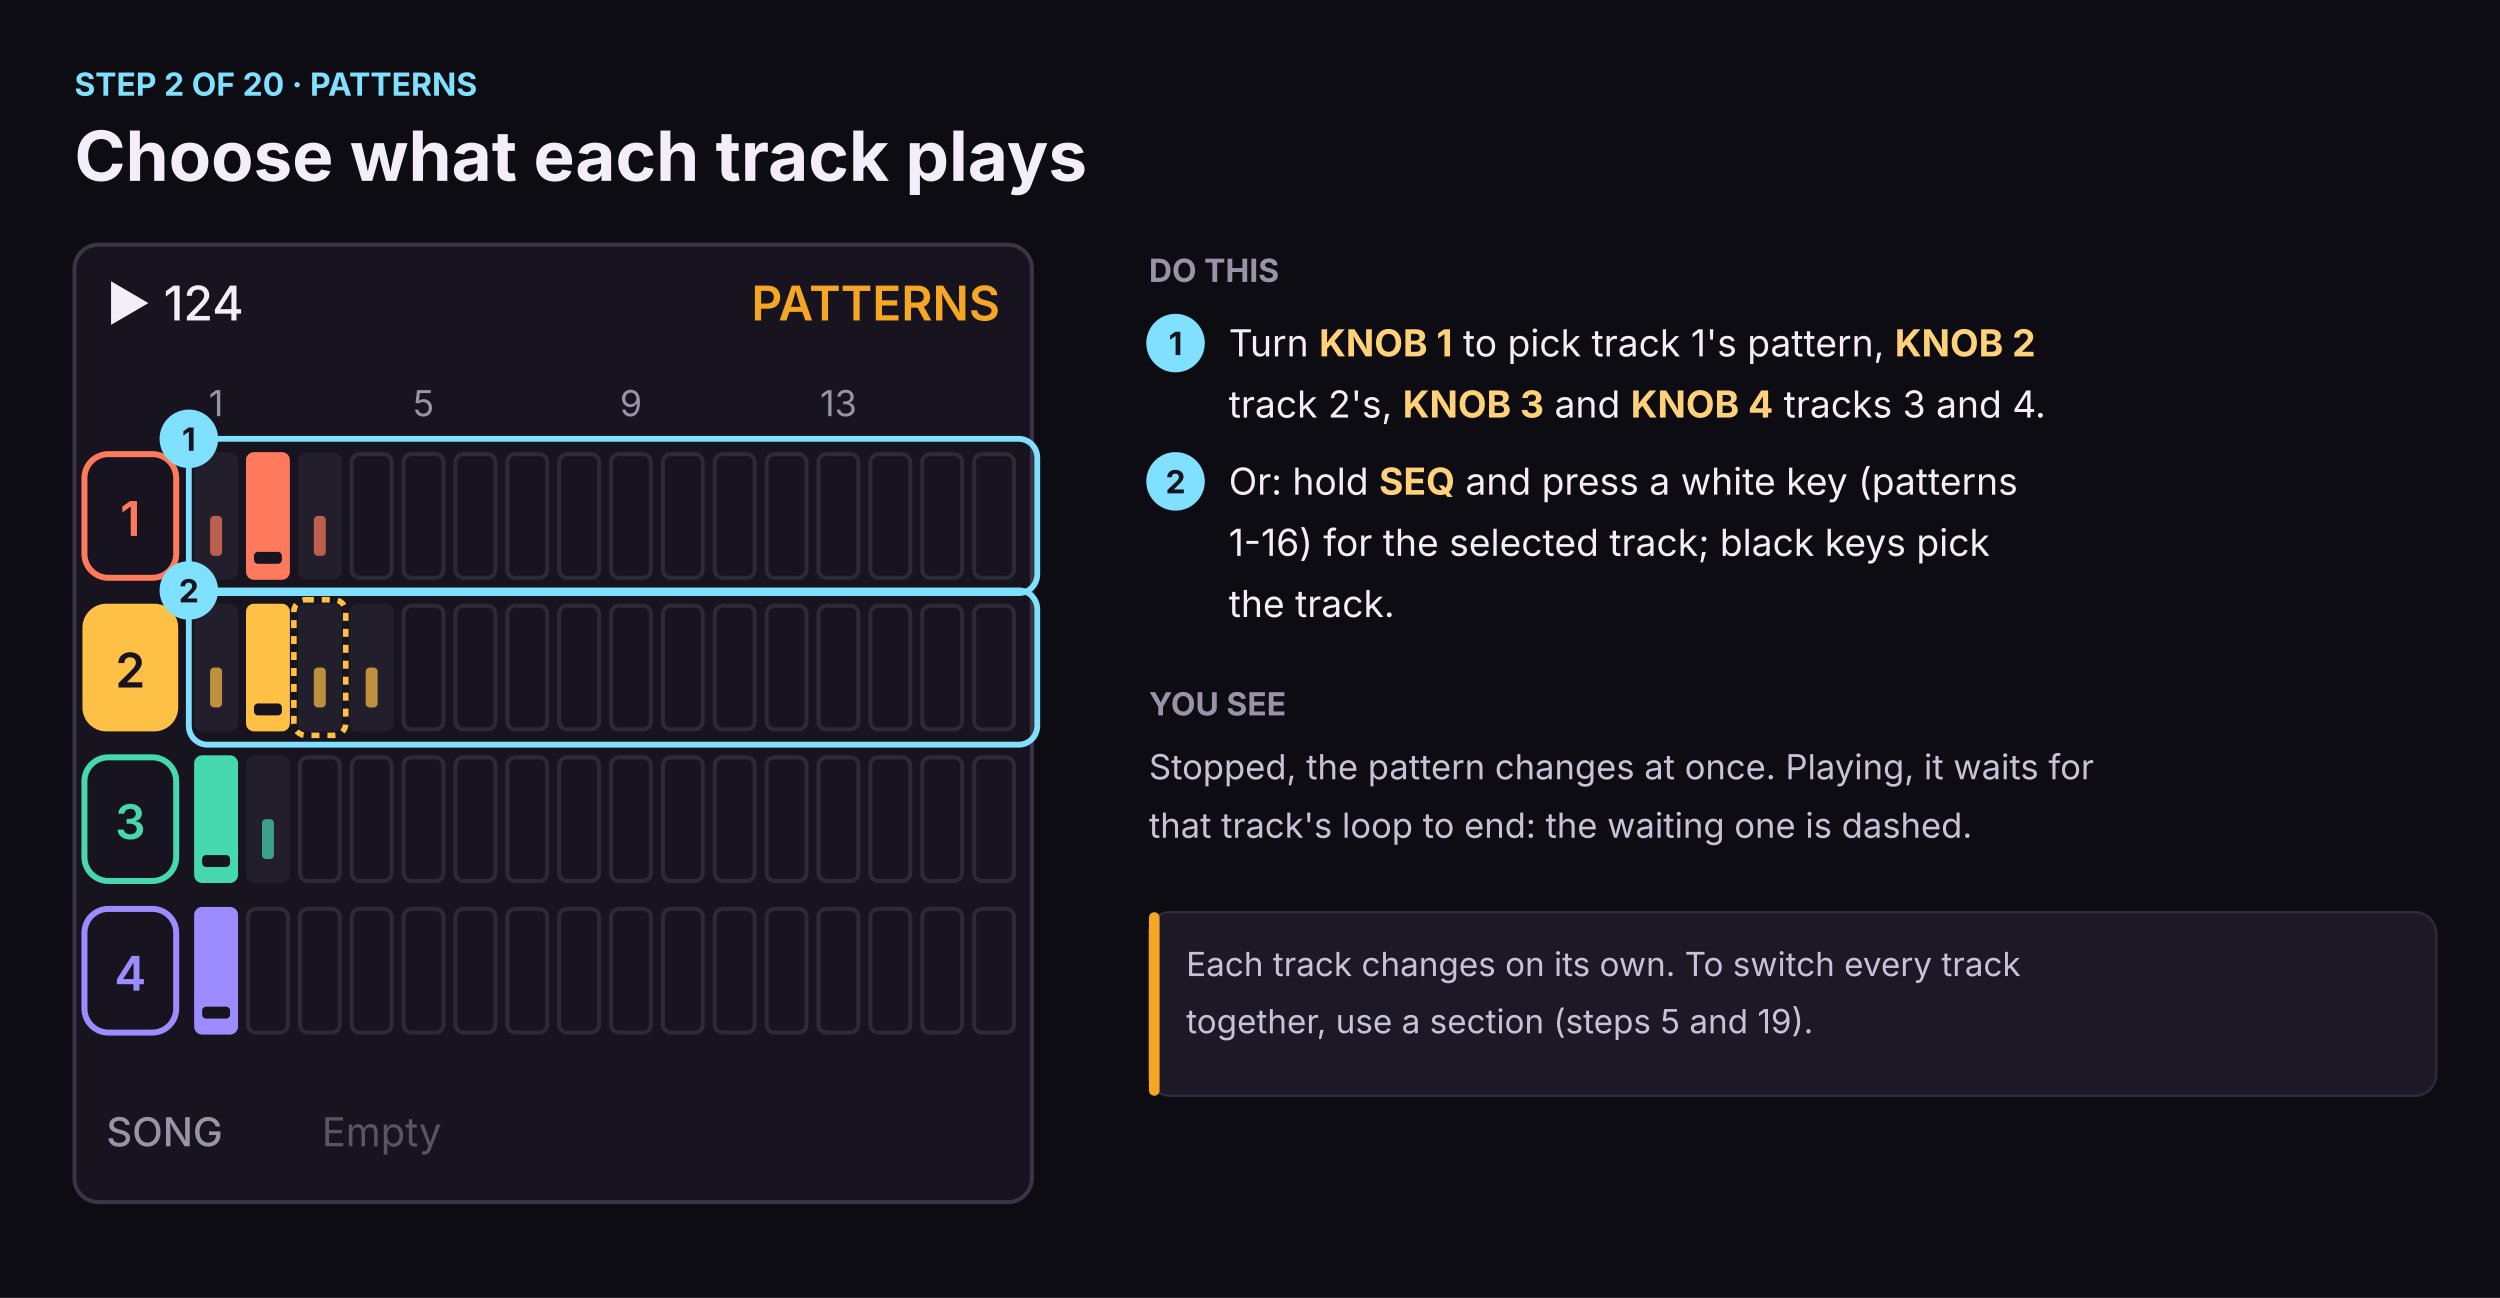
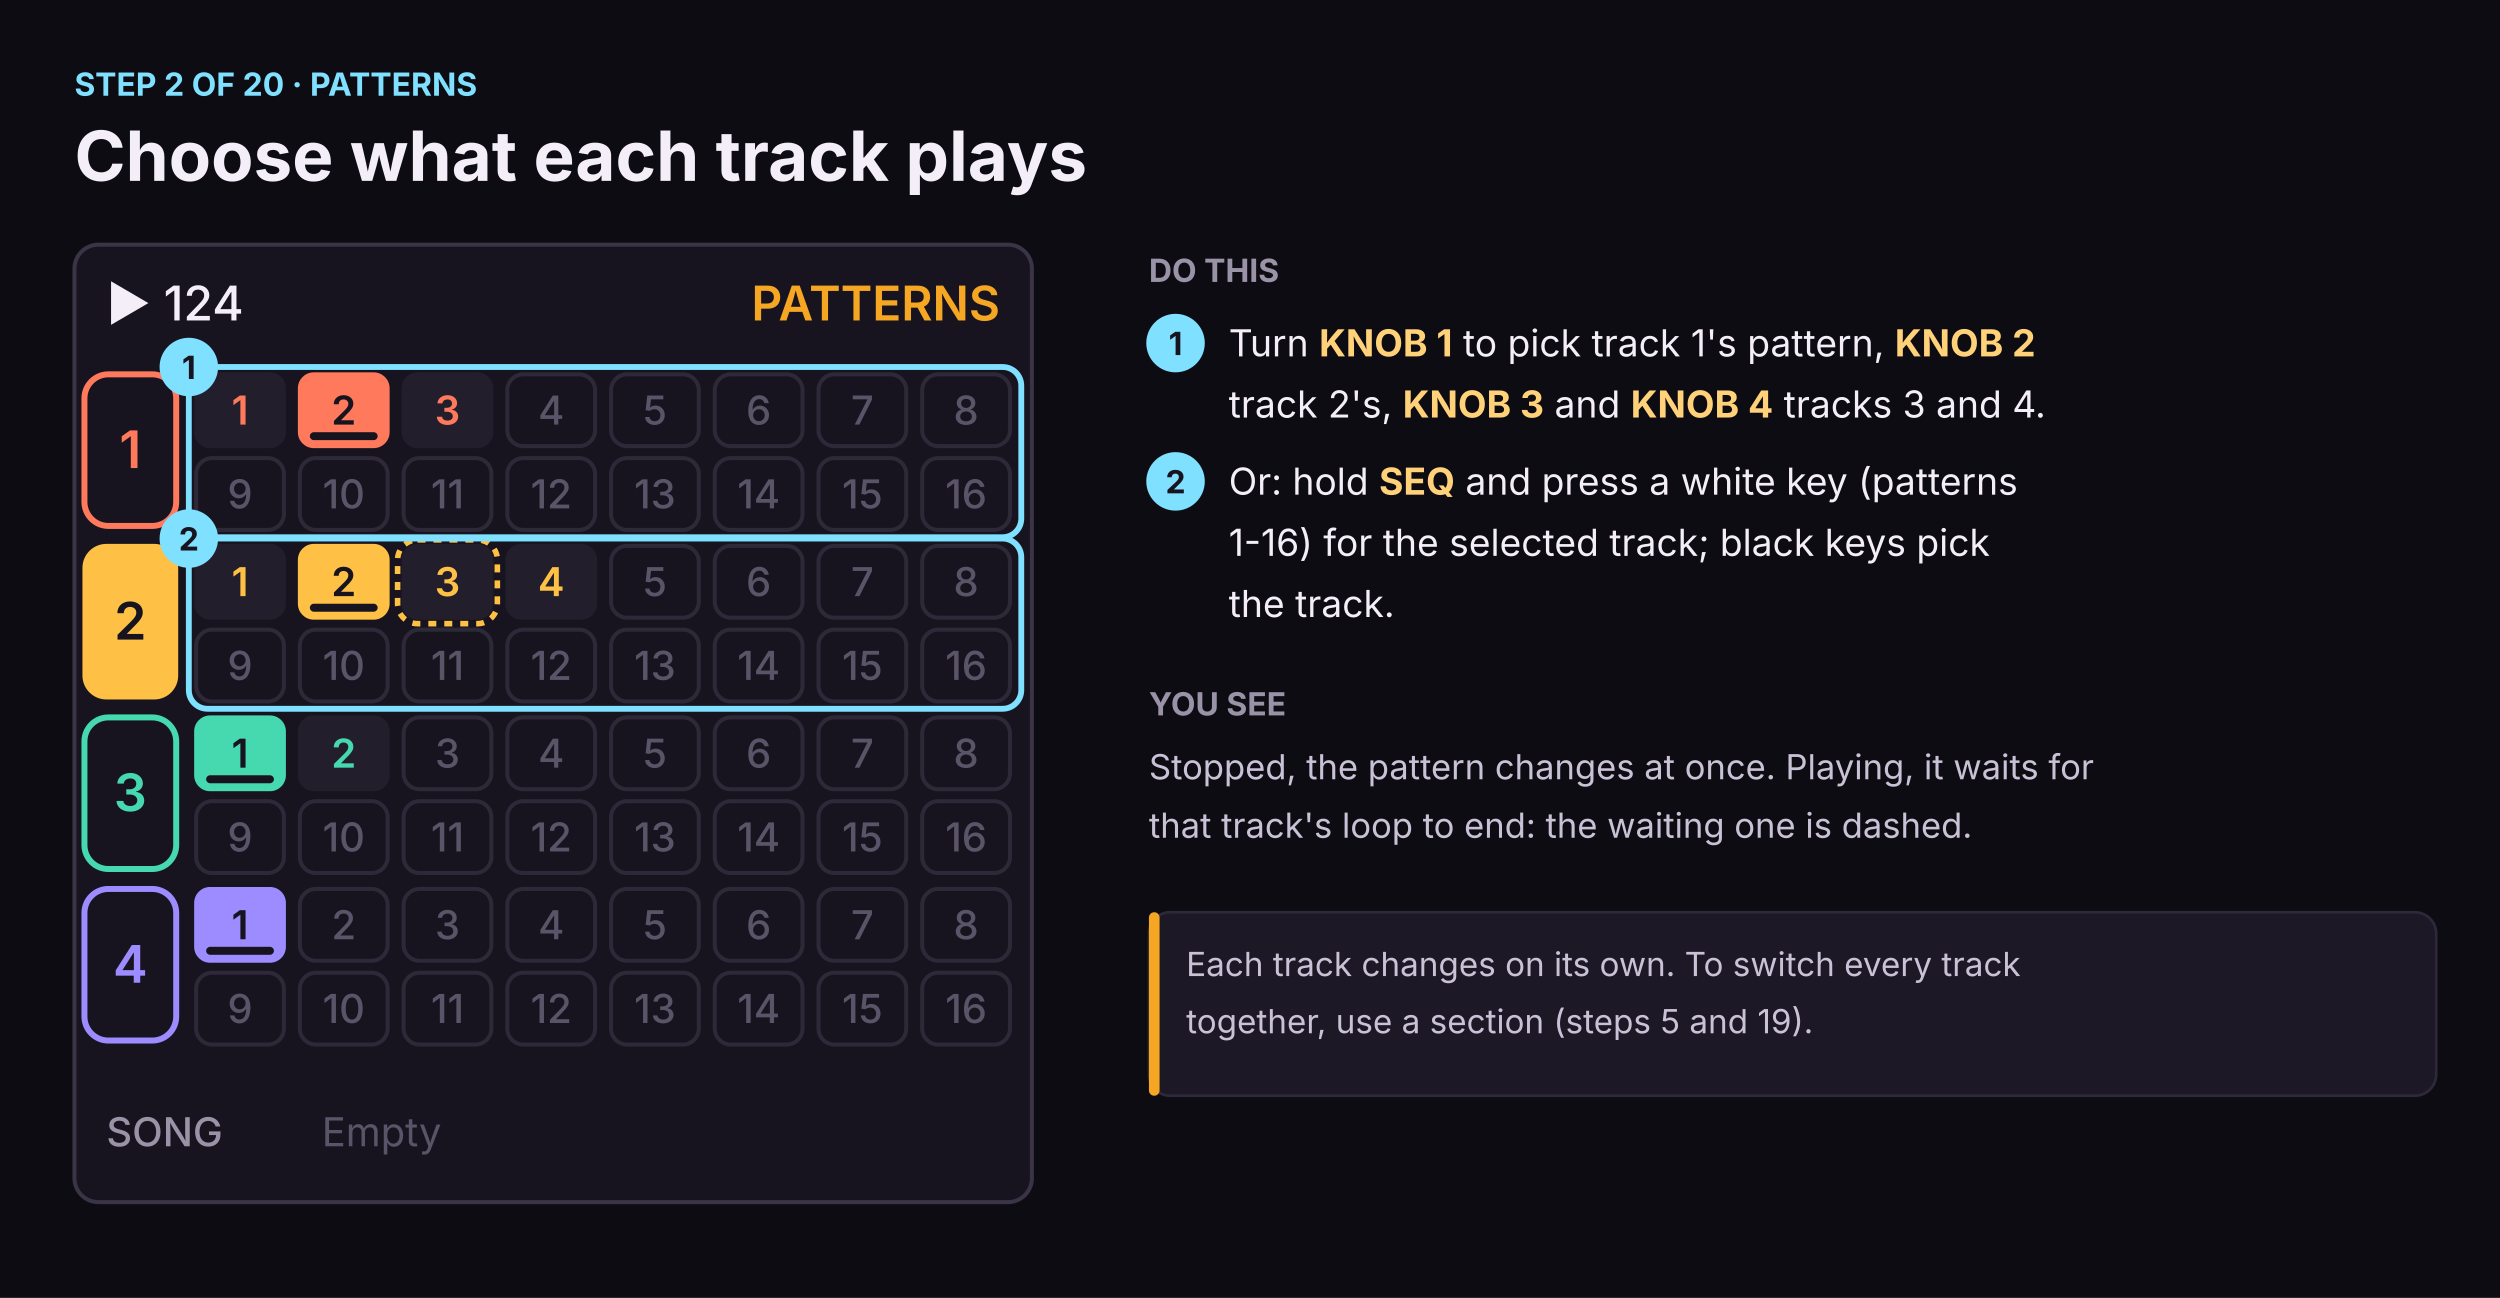
<svg xmlns="http://www.w3.org/2000/svg" viewBox="0 0 940 488" width="940" height="488" font-family="Rubik, Inter, 'Helvetica Neue', Arial, sans-serif">
  <rect x="0" y="0" width="940" height="488" rx="0" fill="#0E0C13" />
  <defs>
    <clipPath id="scr">
      <rect width="240" height="240" rx="6" />
    </clipPath>
  </defs>
  <text x="28" y="36" font-size="12" fill="#7FE0FF" text-anchor="start" font-weight="700">STEP 2 OF 20  ·  PATTERNS</text>
  <text x="28" y="68" font-size="26" fill="#F3EEF8" text-anchor="start" font-weight="700">Choose what each track plays</text>
  <g transform="translate(28 92) scale(1.5)">
    <g clip-path="url(#scr)">
      <rect x="0" y="0" width="240" height="240" rx="0" fill="#17141F" />
      <text x="8" y="19" font-size="12" fill="#F3EEF8" text-anchor="start" font-weight="500">▶ 124</text>
      <text x="232" y="19" font-size="12" fill="#F5A623" text-anchor="end" font-weight="600">PATTERNS</text>
-       <text x="35.5" y="43" font-size="9" fill="#9A93A8" text-anchor="middle" font-weight="400">1</text>
-       <text x="87.5" y="43" font-size="9" fill="#9A93A8" text-anchor="middle" font-weight="400">5</text>
-       <text x="139.5" y="43" font-size="9" fill="#9A93A8" text-anchor="middle" font-weight="400">9</text>
-       <text x="191.5" y="43" font-size="9" fill="#9A93A8" text-anchor="middle" font-weight="400">13</text>
-       <rect x="2.5" y="52.5" width="23" height="31" rx="6" fill="#17141F" stroke="#FF7A5C" stroke-width="1.5" />
-       <text x="14" y="73" font-size="12" fill="#FF7A5C" text-anchor="middle" font-weight="600">1</text>
-       <rect x="30" y="52" width="11" height="32" rx="2" fill="#221E2C" />
-       <rect x="34" y="68" width="3" height="10" rx="1" fill="#FF7A5C" opacity="0.7" />
-       <rect x="43" y="52" width="11" height="32" rx="2" fill="#FF7A5C" />
-       <rect x="45" y="77" width="7" height="3" rx="1" fill="#17141F" />
-       <rect x="56" y="52" width="11" height="32" rx="2" fill="#221E2C" />
-       <rect x="60" y="68" width="3" height="10" rx="1" fill="#FF7A5C" opacity="0.7" />
-       <rect x="69.5" y="52.5" width="10" height="31" rx="2" fill="none" stroke="#2E2939" stroke-width="1" />
-       <rect x="82.5" y="52.5" width="10" height="31" rx="2" fill="none" stroke="#2E2939" stroke-width="1" />
-       <rect x="95.5" y="52.5" width="10" height="31" rx="2" fill="none" stroke="#2E2939" stroke-width="1" />
-       <rect x="108.5" y="52.5" width="10" height="31" rx="2" fill="none" stroke="#2E2939" stroke-width="1" />
-       <rect x="121.5" y="52.5" width="10" height="31" rx="2" fill="none" stroke="#2E2939" stroke-width="1" />
-       <rect x="134.5" y="52.5" width="10" height="31" rx="2" fill="none" stroke="#2E2939" stroke-width="1" />
-       <rect x="147.5" y="52.5" width="10" height="31" rx="2" fill="none" stroke="#2E2939" stroke-width="1" />
-       <rect x="160.5" y="52.5" width="10" height="31" rx="2" fill="none" stroke="#2E2939" stroke-width="1" />
-       <rect x="173.5" y="52.5" width="10" height="31" rx="2" fill="none" stroke="#2E2939" stroke-width="1" />
-       <rect x="186.5" y="52.5" width="10" height="31" rx="2" fill="none" stroke="#2E2939" stroke-width="1" />
-       <rect x="199.5" y="52.5" width="10" height="31" rx="2" fill="none" stroke="#2E2939" stroke-width="1" />
-       <rect x="212.5" y="52.5" width="10" height="31" rx="2" fill="none" stroke="#2E2939" stroke-width="1" />
-       <rect x="225.5" y="52.5" width="10" height="31" rx="2" fill="none" stroke="#2E2939" stroke-width="1" />
-       <rect x="2" y="90" width="24" height="32" rx="6" fill="#FFC145" />
-       <text x="14" y="111" font-size="12" fill="#17141F" text-anchor="middle" font-weight="600">2</text>
-       <rect x="30" y="90" width="11" height="32" rx="2" fill="#221E2C" />
-       <rect x="34" y="106" width="3" height="10" rx="1" fill="#FFC145" opacity="0.7" />
-       <rect x="43" y="90" width="11" height="32" rx="2" fill="#FFC145" />
-       <rect x="45" y="115" width="7" height="3" rx="1" fill="#17141F" />
-       <rect x="56" y="90" width="11" height="32" rx="2" fill="#221E2C" />
-       <rect x="60" y="106" width="3" height="10" rx="1" fill="#FFC145" opacity="0.7" />
-       <rect x="55" y="89" width="13" height="34" rx="3" fill="none" stroke="#FFC145" stroke-width="1.4" stroke-dasharray="2 2" />
-       <rect x="69" y="90" width="11" height="32" rx="2" fill="#221E2C" />
-       <rect x="73" y="106" width="3" height="10" rx="1" fill="#FFC145" opacity="0.7" />
-       <rect x="82.5" y="90.5" width="10" height="31" rx="2" fill="none" stroke="#2E2939" stroke-width="1" />
-       <rect x="95.5" y="90.5" width="10" height="31" rx="2" fill="none" stroke="#2E2939" stroke-width="1" />
-       <rect x="108.5" y="90.5" width="10" height="31" rx="2" fill="none" stroke="#2E2939" stroke-width="1" />
-       <rect x="121.5" y="90.5" width="10" height="31" rx="2" fill="none" stroke="#2E2939" stroke-width="1" />
-       <rect x="134.5" y="90.5" width="10" height="31" rx="2" fill="none" stroke="#2E2939" stroke-width="1" />
-       <rect x="147.5" y="90.5" width="10" height="31" rx="2" fill="none" stroke="#2E2939" stroke-width="1" />
-       <rect x="160.5" y="90.5" width="10" height="31" rx="2" fill="none" stroke="#2E2939" stroke-width="1" />
-       <rect x="173.5" y="90.5" width="10" height="31" rx="2" fill="none" stroke="#2E2939" stroke-width="1" />
-       <rect x="186.5" y="90.5" width="10" height="31" rx="2" fill="none" stroke="#2E2939" stroke-width="1" />
-       <rect x="199.5" y="90.5" width="10" height="31" rx="2" fill="none" stroke="#2E2939" stroke-width="1" />
-       <rect x="212.5" y="90.5" width="10" height="31" rx="2" fill="none" stroke="#2E2939" stroke-width="1" />
-       <rect x="225.5" y="90.5" width="10" height="31" rx="2" fill="none" stroke="#2E2939" stroke-width="1" />
-       <rect x="2.5" y="128.5" width="23" height="31" rx="6" fill="#17141F" stroke="#46D9B0" stroke-width="1.5" />
-       <text x="14" y="149" font-size="12" fill="#46D9B0" text-anchor="middle" font-weight="600">3</text>
-       <rect x="30" y="128" width="11" height="32" rx="2" fill="#46D9B0" />
-       <rect x="32" y="153" width="7" height="3" rx="1" fill="#17141F" />
-       <rect x="43" y="128" width="11" height="32" rx="2" fill="#221E2C" />
-       <rect x="47" y="144" width="3" height="10" rx="1" fill="#46D9B0" opacity="0.7" />
-       <rect x="56.5" y="128.5" width="10" height="31" rx="2" fill="none" stroke="#2E2939" stroke-width="1" />
-       <rect x="69.5" y="128.5" width="10" height="31" rx="2" fill="none" stroke="#2E2939" stroke-width="1" />
-       <rect x="82.5" y="128.5" width="10" height="31" rx="2" fill="none" stroke="#2E2939" stroke-width="1" />
-       <rect x="95.5" y="128.5" width="10" height="31" rx="2" fill="none" stroke="#2E2939" stroke-width="1" />
-       <rect x="108.5" y="128.5" width="10" height="31" rx="2" fill="none" stroke="#2E2939" stroke-width="1" />
-       <rect x="121.5" y="128.5" width="10" height="31" rx="2" fill="none" stroke="#2E2939" stroke-width="1" />
-       <rect x="134.5" y="128.5" width="10" height="31" rx="2" fill="none" stroke="#2E2939" stroke-width="1" />
-       <rect x="147.5" y="128.5" width="10" height="31" rx="2" fill="none" stroke="#2E2939" stroke-width="1" />
-       <rect x="160.5" y="128.5" width="10" height="31" rx="2" fill="none" stroke="#2E2939" stroke-width="1" />
-       <rect x="173.5" y="128.5" width="10" height="31" rx="2" fill="none" stroke="#2E2939" stroke-width="1" />
-       <rect x="186.5" y="128.5" width="10" height="31" rx="2" fill="none" stroke="#2E2939" stroke-width="1" />
-       <rect x="199.5" y="128.5" width="10" height="31" rx="2" fill="none" stroke="#2E2939" stroke-width="1" />
-       <rect x="212.5" y="128.5" width="10" height="31" rx="2" fill="none" stroke="#2E2939" stroke-width="1" />
-       <rect x="225.5" y="128.5" width="10" height="31" rx="2" fill="none" stroke="#2E2939" stroke-width="1" />
-       <rect x="2.5" y="166.5" width="23" height="31" rx="6" fill="#17141F" stroke="#9D8CFF" stroke-width="1.5" />
-       <text x="14" y="187" font-size="12" fill="#9D8CFF" text-anchor="middle" font-weight="600">4</text>
-       <rect x="30" y="166" width="11" height="32" rx="2" fill="#9D8CFF" />
-       <rect x="32" y="191" width="7" height="3" rx="1" fill="#17141F" />
-       <rect x="43.5" y="166.5" width="10" height="31" rx="2" fill="none" stroke="#2E2939" stroke-width="1" />
-       <rect x="56.5" y="166.5" width="10" height="31" rx="2" fill="none" stroke="#2E2939" stroke-width="1" />
-       <rect x="69.5" y="166.5" width="10" height="31" rx="2" fill="none" stroke="#2E2939" stroke-width="1" />
-       <rect x="82.5" y="166.5" width="10" height="31" rx="2" fill="none" stroke="#2E2939" stroke-width="1" />
-       <rect x="95.5" y="166.5" width="10" height="31" rx="2" fill="none" stroke="#2E2939" stroke-width="1" />
-       <rect x="108.5" y="166.5" width="10" height="31" rx="2" fill="none" stroke="#2E2939" stroke-width="1" />
-       <rect x="121.5" y="166.5" width="10" height="31" rx="2" fill="none" stroke="#2E2939" stroke-width="1" />
-       <rect x="134.5" y="166.5" width="10" height="31" rx="2" fill="none" stroke="#2E2939" stroke-width="1" />
-       <rect x="147.5" y="166.5" width="10" height="31" rx="2" fill="none" stroke="#2E2939" stroke-width="1" />
-       <rect x="160.5" y="166.5" width="10" height="31" rx="2" fill="none" stroke="#2E2939" stroke-width="1" />
-       <rect x="173.5" y="166.5" width="10" height="31" rx="2" fill="none" stroke="#2E2939" stroke-width="1" />
-       <rect x="186.5" y="166.5" width="10" height="31" rx="2" fill="none" stroke="#2E2939" stroke-width="1" />
-       <rect x="199.5" y="166.5" width="10" height="31" rx="2" fill="none" stroke="#2E2939" stroke-width="1" />
-       <rect x="212.5" y="166.5" width="10" height="31" rx="2" fill="none" stroke="#2E2939" stroke-width="1" />
-       <rect x="225.5" y="166.5" width="10" height="31" rx="2" fill="none" stroke="#2E2939" stroke-width="1" />
+       <rect x="2.5" y="32.5" width="23" height="38" rx="6" fill="#17141F" stroke="#FF7A5C" stroke-width="1.5" />
+       <text x="14" y="56" font-size="13" fill="#FF7A5C" text-anchor="middle" font-weight="600">1</text>
+       <rect x="30" y="32" width="23" height="19" rx="4" fill="#221E2C" />
+       <text x="41.5" y="45.1" font-size="10" fill="#FF7A5C" text-anchor="middle" font-weight="600">1</text>
+       <rect x="56" y="32" width="23" height="19" rx="4" fill="#FF7A5C" />
+       <text x="67.5" y="45.1" font-size="10" fill="#17141F" text-anchor="middle" font-weight="600">2</text>
+       <rect x="82" y="32" width="23" height="19" rx="4" fill="#221E2C" />
+       <text x="93.5" y="45.1" font-size="10" fill="#FF7A5C" text-anchor="middle" font-weight="600">3</text>
+       <rect x="108.5" y="32.5" width="22" height="18" rx="4" fill="none" stroke="#2E2939" stroke-width="1" />
+       <text x="119.5" y="45.1" font-size="10" fill="#5A5468" text-anchor="middle" font-weight="500">4</text>
+       <rect x="134.5" y="32.5" width="22" height="18" rx="4" fill="none" stroke="#2E2939" stroke-width="1" />
+       <text x="145.5" y="45.1" font-size="10" fill="#5A5468" text-anchor="middle" font-weight="500">5</text>
+       <rect x="160.5" y="32.5" width="22" height="18" rx="4" fill="none" stroke="#2E2939" stroke-width="1" />
+       <text x="171.5" y="45.1" font-size="10" fill="#5A5468" text-anchor="middle" font-weight="500">6</text>
+       <rect x="186.5" y="32.5" width="22" height="18" rx="4" fill="none" stroke="#2E2939" stroke-width="1" />
+       <text x="197.5" y="45.1" font-size="10" fill="#5A5468" text-anchor="middle" font-weight="500">7</text>
+       <rect x="212.5" y="32.5" width="22" height="18" rx="4" fill="none" stroke="#2E2939" stroke-width="1" />
+       <text x="223.5" y="45.1" font-size="10" fill="#5A5468" text-anchor="middle" font-weight="500">8</text>
+       <rect x="30.5" y="53.5" width="22" height="18" rx="4" fill="none" stroke="#2E2939" stroke-width="1" />
+       <text x="41.5" y="66.1" font-size="10" fill="#5A5468" text-anchor="middle" font-weight="500">9</text>
+       <rect x="56.5" y="53.5" width="22" height="18" rx="4" fill="none" stroke="#2E2939" stroke-width="1" />
+       <text x="67.5" y="66.1" font-size="10" fill="#5A5468" text-anchor="middle" font-weight="500">10</text>
+       <rect x="82.5" y="53.5" width="22" height="18" rx="4" fill="none" stroke="#2E2939" stroke-width="1" />
+       <text x="93.5" y="66.1" font-size="10" fill="#5A5468" text-anchor="middle" font-weight="500">11</text>
+       <rect x="108.5" y="53.5" width="22" height="18" rx="4" fill="none" stroke="#2E2939" stroke-width="1" />
+       <text x="119.5" y="66.1" font-size="10" fill="#5A5468" text-anchor="middle" font-weight="500">12</text>
+       <rect x="134.5" y="53.5" width="22" height="18" rx="4" fill="none" stroke="#2E2939" stroke-width="1" />
+       <text x="145.5" y="66.1" font-size="10" fill="#5A5468" text-anchor="middle" font-weight="500">13</text>
+       <rect x="160.5" y="53.5" width="22" height="18" rx="4" fill="none" stroke="#2E2939" stroke-width="1" />
+       <text x="171.5" y="66.1" font-size="10" fill="#5A5468" text-anchor="middle" font-weight="500">14</text>
+       <rect x="186.5" y="53.5" width="22" height="18" rx="4" fill="none" stroke="#2E2939" stroke-width="1" />
+       <text x="197.5" y="66.1" font-size="10" fill="#5A5468" text-anchor="middle" font-weight="500">15</text>
+       <rect x="212.5" y="53.5" width="22" height="18" rx="4" fill="none" stroke="#2E2939" stroke-width="1" />
+       <text x="223.5" y="66.1" font-size="10" fill="#5A5468" text-anchor="middle" font-weight="500">16</text>
+       <rect x="59" y="47" width="17" height="2" rx="1" fill="#17141F" />
+       <rect x="2" y="75" width="24" height="39" rx="6" fill="#FFC145" />
+       <text x="14" y="99" font-size="13" fill="#17141F" text-anchor="middle" font-weight="600">2</text>
+       <rect x="30" y="75" width="23" height="19" rx="4" fill="#221E2C" />
+       <text x="41.5" y="88.1" font-size="10" fill="#FFC145" text-anchor="middle" font-weight="600">1</text>
+       <rect x="56" y="75" width="23" height="19" rx="4" fill="#FFC145" />
+       <text x="67.5" y="88.1" font-size="10" fill="#17141F" text-anchor="middle" font-weight="600">2</text>
+       <rect x="82" y="75" width="23" height="19" rx="4" fill="#221E2C" />
+       <text x="93.5" y="88.1" font-size="10" fill="#FFC145" text-anchor="middle" font-weight="600">3</text>
+       <rect x="81" y="74" width="25" height="21" rx="5" fill="none" stroke="#FFC145" stroke-width="1.4" stroke-dasharray="2 2" />
+       <rect x="108" y="75" width="23" height="19" rx="4" fill="#221E2C" />
+       <text x="119.5" y="88.1" font-size="10" fill="#FFC145" text-anchor="middle" font-weight="600">4</text>
+       <rect x="134.5" y="75.5" width="22" height="18" rx="4" fill="none" stroke="#2E2939" stroke-width="1" />
+       <text x="145.5" y="88.1" font-size="10" fill="#5A5468" text-anchor="middle" font-weight="500">5</text>
+       <rect x="160.5" y="75.5" width="22" height="18" rx="4" fill="none" stroke="#2E2939" stroke-width="1" />
+       <text x="171.5" y="88.1" font-size="10" fill="#5A5468" text-anchor="middle" font-weight="500">6</text>
+       <rect x="186.5" y="75.5" width="22" height="18" rx="4" fill="none" stroke="#2E2939" stroke-width="1" />
+       <text x="197.5" y="88.1" font-size="10" fill="#5A5468" text-anchor="middle" font-weight="500">7</text>
+       <rect x="212.5" y="75.5" width="22" height="18" rx="4" fill="none" stroke="#2E2939" stroke-width="1" />
+       <text x="223.5" y="88.1" font-size="10" fill="#5A5468" text-anchor="middle" font-weight="500">8</text>
+       <rect x="30.5" y="96.5" width="22" height="18" rx="4" fill="none" stroke="#2E2939" stroke-width="1" />
+       <text x="41.5" y="109.1" font-size="10" fill="#5A5468" text-anchor="middle" font-weight="500">9</text>
+       <rect x="56.5" y="96.5" width="22" height="18" rx="4" fill="none" stroke="#2E2939" stroke-width="1" />
+       <text x="67.5" y="109.1" font-size="10" fill="#5A5468" text-anchor="middle" font-weight="500">10</text>
+       <rect x="82.5" y="96.5" width="22" height="18" rx="4" fill="none" stroke="#2E2939" stroke-width="1" />
+       <text x="93.5" y="109.1" font-size="10" fill="#5A5468" text-anchor="middle" font-weight="500">11</text>
+       <rect x="108.5" y="96.5" width="22" height="18" rx="4" fill="none" stroke="#2E2939" stroke-width="1" />
+       <text x="119.5" y="109.1" font-size="10" fill="#5A5468" text-anchor="middle" font-weight="500">12</text>
+       <rect x="134.5" y="96.5" width="22" height="18" rx="4" fill="none" stroke="#2E2939" stroke-width="1" />
+       <text x="145.5" y="109.1" font-size="10" fill="#5A5468" text-anchor="middle" font-weight="500">13</text>
+       <rect x="160.5" y="96.5" width="22" height="18" rx="4" fill="none" stroke="#2E2939" stroke-width="1" />
+       <text x="171.5" y="109.1" font-size="10" fill="#5A5468" text-anchor="middle" font-weight="500">14</text>
+       <rect x="186.5" y="96.5" width="22" height="18" rx="4" fill="none" stroke="#2E2939" stroke-width="1" />
+       <text x="197.5" y="109.1" font-size="10" fill="#5A5468" text-anchor="middle" font-weight="500">15</text>
+       <rect x="212.5" y="96.5" width="22" height="18" rx="4" fill="none" stroke="#2E2939" stroke-width="1" />
+       <text x="223.5" y="109.1" font-size="10" fill="#5A5468" text-anchor="middle" font-weight="500">16</text>
+       <rect x="59" y="90" width="17" height="2" rx="1" fill="#17141F" />
+       <rect x="2.5" y="118.5" width="23" height="38" rx="6" fill="#17141F" stroke="#46D9B0" stroke-width="1.5" />
+       <text x="14" y="142" font-size="13" fill="#46D9B0" text-anchor="middle" font-weight="600">3</text>
+       <rect x="30" y="118" width="23" height="19" rx="4" fill="#46D9B0" />
+       <text x="41.5" y="131.1" font-size="10" fill="#17141F" text-anchor="middle" font-weight="600">1</text>
+       <rect x="56" y="118" width="23" height="19" rx="4" fill="#221E2C" />
+       <text x="67.5" y="131.1" font-size="10" fill="#46D9B0" text-anchor="middle" font-weight="600">2</text>
+       <rect x="82.5" y="118.5" width="22" height="18" rx="4" fill="none" stroke="#2E2939" stroke-width="1" />
+       <text x="93.5" y="131.1" font-size="10" fill="#5A5468" text-anchor="middle" font-weight="500">3</text>
+       <rect x="108.5" y="118.5" width="22" height="18" rx="4" fill="none" stroke="#2E2939" stroke-width="1" />
+       <text x="119.5" y="131.1" font-size="10" fill="#5A5468" text-anchor="middle" font-weight="500">4</text>
+       <rect x="134.5" y="118.5" width="22" height="18" rx="4" fill="none" stroke="#2E2939" stroke-width="1" />
+       <text x="145.5" y="131.1" font-size="10" fill="#5A5468" text-anchor="middle" font-weight="500">5</text>
+       <rect x="160.5" y="118.5" width="22" height="18" rx="4" fill="none" stroke="#2E2939" stroke-width="1" />
+       <text x="171.5" y="131.1" font-size="10" fill="#5A5468" text-anchor="middle" font-weight="500">6</text>
+       <rect x="186.5" y="118.5" width="22" height="18" rx="4" fill="none" stroke="#2E2939" stroke-width="1" />
+       <text x="197.5" y="131.1" font-size="10" fill="#5A5468" text-anchor="middle" font-weight="500">7</text>
+       <rect x="212.5" y="118.5" width="22" height="18" rx="4" fill="none" stroke="#2E2939" stroke-width="1" />
+       <text x="223.5" y="131.1" font-size="10" fill="#5A5468" text-anchor="middle" font-weight="500">8</text>
+       <rect x="30.5" y="139.5" width="22" height="18" rx="4" fill="none" stroke="#2E2939" stroke-width="1" />
+       <text x="41.5" y="152.1" font-size="10" fill="#5A5468" text-anchor="middle" font-weight="500">9</text>
+       <rect x="56.5" y="139.5" width="22" height="18" rx="4" fill="none" stroke="#2E2939" stroke-width="1" />
+       <text x="67.5" y="152.1" font-size="10" fill="#5A5468" text-anchor="middle" font-weight="500">10</text>
+       <rect x="82.5" y="139.5" width="22" height="18" rx="4" fill="none" stroke="#2E2939" stroke-width="1" />
+       <text x="93.5" y="152.1" font-size="10" fill="#5A5468" text-anchor="middle" font-weight="500">11</text>
+       <rect x="108.5" y="139.5" width="22" height="18" rx="4" fill="none" stroke="#2E2939" stroke-width="1" />
+       <text x="119.5" y="152.1" font-size="10" fill="#5A5468" text-anchor="middle" font-weight="500">12</text>
+       <rect x="134.5" y="139.5" width="22" height="18" rx="4" fill="none" stroke="#2E2939" stroke-width="1" />
+       <text x="145.5" y="152.1" font-size="10" fill="#5A5468" text-anchor="middle" font-weight="500">13</text>
+       <rect x="160.5" y="139.5" width="22" height="18" rx="4" fill="none" stroke="#2E2939" stroke-width="1" />
+       <text x="171.5" y="152.1" font-size="10" fill="#5A5468" text-anchor="middle" font-weight="500">14</text>
+       <rect x="186.5" y="139.5" width="22" height="18" rx="4" fill="none" stroke="#2E2939" stroke-width="1" />
+       <text x="197.5" y="152.1" font-size="10" fill="#5A5468" text-anchor="middle" font-weight="500">15</text>
+       <rect x="212.5" y="139.5" width="22" height="18" rx="4" fill="none" stroke="#2E2939" stroke-width="1" />
+       <text x="223.5" y="152.1" font-size="10" fill="#5A5468" text-anchor="middle" font-weight="500">16</text>
+       <rect x="33" y="133" width="17" height="2" rx="1" fill="#17141F" />
+       <rect x="2.5" y="161.5" width="23" height="38" rx="6" fill="#17141F" stroke="#9D8CFF" stroke-width="1.5" />
+       <text x="14" y="185" font-size="13" fill="#9D8CFF" text-anchor="middle" font-weight="600">4</text>
+       <rect x="30" y="161" width="23" height="19" rx="4" fill="#9D8CFF" />
+       <text x="41.5" y="174.1" font-size="10" fill="#17141F" text-anchor="middle" font-weight="600">1</text>
+       <rect x="56.5" y="161.5" width="22" height="18" rx="4" fill="none" stroke="#2E2939" stroke-width="1" />
+       <text x="67.5" y="174.1" font-size="10" fill="#5A5468" text-anchor="middle" font-weight="500">2</text>
+       <rect x="82.5" y="161.5" width="22" height="18" rx="4" fill="none" stroke="#2E2939" stroke-width="1" />
+       <text x="93.5" y="174.1" font-size="10" fill="#5A5468" text-anchor="middle" font-weight="500">3</text>
+       <rect x="108.5" y="161.5" width="22" height="18" rx="4" fill="none" stroke="#2E2939" stroke-width="1" />
+       <text x="119.5" y="174.1" font-size="10" fill="#5A5468" text-anchor="middle" font-weight="500">4</text>
+       <rect x="134.5" y="161.5" width="22" height="18" rx="4" fill="none" stroke="#2E2939" stroke-width="1" />
+       <text x="145.5" y="174.1" font-size="10" fill="#5A5468" text-anchor="middle" font-weight="500">5</text>
+       <rect x="160.5" y="161.5" width="22" height="18" rx="4" fill="none" stroke="#2E2939" stroke-width="1" />
+       <text x="171.5" y="174.1" font-size="10" fill="#5A5468" text-anchor="middle" font-weight="500">6</text>
+       <rect x="186.5" y="161.5" width="22" height="18" rx="4" fill="none" stroke="#2E2939" stroke-width="1" />
+       <text x="197.5" y="174.1" font-size="10" fill="#5A5468" text-anchor="middle" font-weight="500">7</text>
+       <rect x="212.5" y="161.5" width="22" height="18" rx="4" fill="none" stroke="#2E2939" stroke-width="1" />
+       <text x="223.5" y="174.1" font-size="10" fill="#5A5468" text-anchor="middle" font-weight="500">8</text>
+       <rect x="30.5" y="182.5" width="22" height="18" rx="4" fill="none" stroke="#2E2939" stroke-width="1" />
+       <text x="41.5" y="195.1" font-size="10" fill="#5A5468" text-anchor="middle" font-weight="500">9</text>
+       <rect x="56.5" y="182.5" width="22" height="18" rx="4" fill="none" stroke="#2E2939" stroke-width="1" />
+       <text x="67.5" y="195.1" font-size="10" fill="#5A5468" text-anchor="middle" font-weight="500">10</text>
+       <rect x="82.5" y="182.5" width="22" height="18" rx="4" fill="none" stroke="#2E2939" stroke-width="1" />
+       <text x="93.5" y="195.1" font-size="10" fill="#5A5468" text-anchor="middle" font-weight="500">11</text>
+       <rect x="108.5" y="182.5" width="22" height="18" rx="4" fill="none" stroke="#2E2939" stroke-width="1" />
+       <text x="119.5" y="195.1" font-size="10" fill="#5A5468" text-anchor="middle" font-weight="500">12</text>
+       <rect x="134.5" y="182.5" width="22" height="18" rx="4" fill="none" stroke="#2E2939" stroke-width="1" />
+       <text x="145.5" y="195.1" font-size="10" fill="#5A5468" text-anchor="middle" font-weight="500">13</text>
+       <rect x="160.5" y="182.5" width="22" height="18" rx="4" fill="none" stroke="#2E2939" stroke-width="1" />
+       <text x="171.5" y="195.1" font-size="10" fill="#5A5468" text-anchor="middle" font-weight="500">14</text>
+       <rect x="186.5" y="182.5" width="22" height="18" rx="4" fill="none" stroke="#2E2939" stroke-width="1" />
+       <text x="197.5" y="195.1" font-size="10" fill="#5A5468" text-anchor="middle" font-weight="500">15</text>
+       <rect x="212.5" y="182.5" width="22" height="18" rx="4" fill="none" stroke="#2E2939" stroke-width="1" />
+       <text x="223.5" y="195.1" font-size="10" fill="#5A5468" text-anchor="middle" font-weight="500">16</text>
+       <rect x="33" y="176" width="17" height="2" rx="1" fill="#17141F" />
      <text x="8" y="226" font-size="10" fill="#9A93A8" text-anchor="start" font-weight="500">SONG</text>
      <text x="62" y="226" font-size="10" fill="#5A5468" text-anchor="start" font-weight="400">Empty</text>
    </g>
    <rect width="240" height="240" rx="6" fill="none" stroke="#3A3446" />
  </g>
-   <rect x="71" y="165" width="319" height="58" rx="7" fill="none" stroke="#7FE0FF" stroke-width="2.2" />
-   <circle cx="71" cy="165" r="11" fill="#7FE0FF" />
-   <text x="71" y="169.5" font-size="12" fill="#17141F" text-anchor="middle" font-weight="700">1</text>
-   <rect x="71" y="222" width="319" height="58" rx="7" fill="none" stroke="#7FE0FF" stroke-width="2.2" />
-   <circle cx="71" cy="222" r="11" fill="#7FE0FF" />
-   <text x="71" y="226.5" font-size="12" fill="#17141F" text-anchor="middle" font-weight="700">2</text>
+   <rect x="71" y="138" width="313" height="64" rx="7" fill="none" stroke="#7FE0FF" stroke-width="2.2" />
+   <circle cx="71" cy="138" r="11" fill="#7FE0FF" />
+   <text x="71" y="142.5" font-size="12" fill="#17141F" text-anchor="middle" font-weight="700">1</text>
+   <rect x="71" y="202.5" width="313" height="64" rx="7" fill="none" stroke="#7FE0FF" stroke-width="2.2" />
+   <circle cx="71" cy="202.5" r="11" fill="#7FE0FF" />
+   <text x="71" y="207" font-size="12" fill="#17141F" text-anchor="middle" font-weight="700">2</text>
  <text x="432" y="106" font-size="12" fill="#9A93A8" text-anchor="start" font-weight="700">DO THIS</text>
  <circle cx="442" cy="129" r="11" fill="#7FE0FF" />
  <text x="442" y="133.5" font-size="12" fill="#17141F" text-anchor="middle" font-weight="700">1</text>
  <text x="462" y="134" font-size="14" fill="#F3EEF8" xml:space="preserve">Turn <tspan fill="#FFD27A" font-weight="700">KNOB 1</tspan> to pick track 1's pattern, <tspan fill="#FFD27A" font-weight="700">KNOB 2</tspan>
  </text>
  <text x="462" y="157" font-size="14" fill="#F3EEF8" xml:space="preserve">track 2's, <tspan fill="#FFD27A" font-weight="700">KNOB 3</tspan> and <tspan fill="#FFD27A" font-weight="700">KNOB 4</tspan> tracks 3 and 4.</text>
  <circle cx="442" cy="181" r="11" fill="#7FE0FF" />
  <text x="442" y="185.5" font-size="12" fill="#17141F" text-anchor="middle" font-weight="700">2</text>
  <text x="462" y="186" font-size="14" fill="#F3EEF8" xml:space="preserve">Or: hold <tspan fill="#FFD27A" font-weight="700">SEQ</tspan> and press a white key (patterns</text>
  <text x="462" y="209" font-size="14" fill="#F3EEF8" xml:space="preserve">1-16) for the selected track; black keys pick</text>
  <text x="462" y="232" font-size="14" fill="#F3EEF8" xml:space="preserve">the track.</text>
  <text x="432" y="269" font-size="12" fill="#9A93A8" text-anchor="start" font-weight="700">YOU SEE</text>
  <text x="432" y="293" font-size="13" fill="#C9C2D6" xml:space="preserve">Stopped, the pattern changes at once. Playing, it waits for</text>
  <text x="432" y="315" font-size="13" fill="#C9C2D6" xml:space="preserve">that track's loop to end: the waiting one is dashed.</text>
  <rect x="432" y="343" width="484" height="69" rx="8" fill="#1C1826" stroke="#2E2939" stroke-width="1" />
  <rect x="432" y="343" width="4" height="69" rx="2" fill="#F5A623" />
-   <text x="446" y="343" font-size="1" fill="#F3EEF8" text-anchor="start" font-weight="400" />
  <text x="446" y="367" font-size="12.5" fill="#C9C2D6" xml:space="preserve">Each track changes on its own. To switch every track</text>
  <text x="446" y="388.5" font-size="12.5" fill="#C9C2D6" xml:space="preserve">together, use a section (steps 5 and 19).</text>
</svg>
